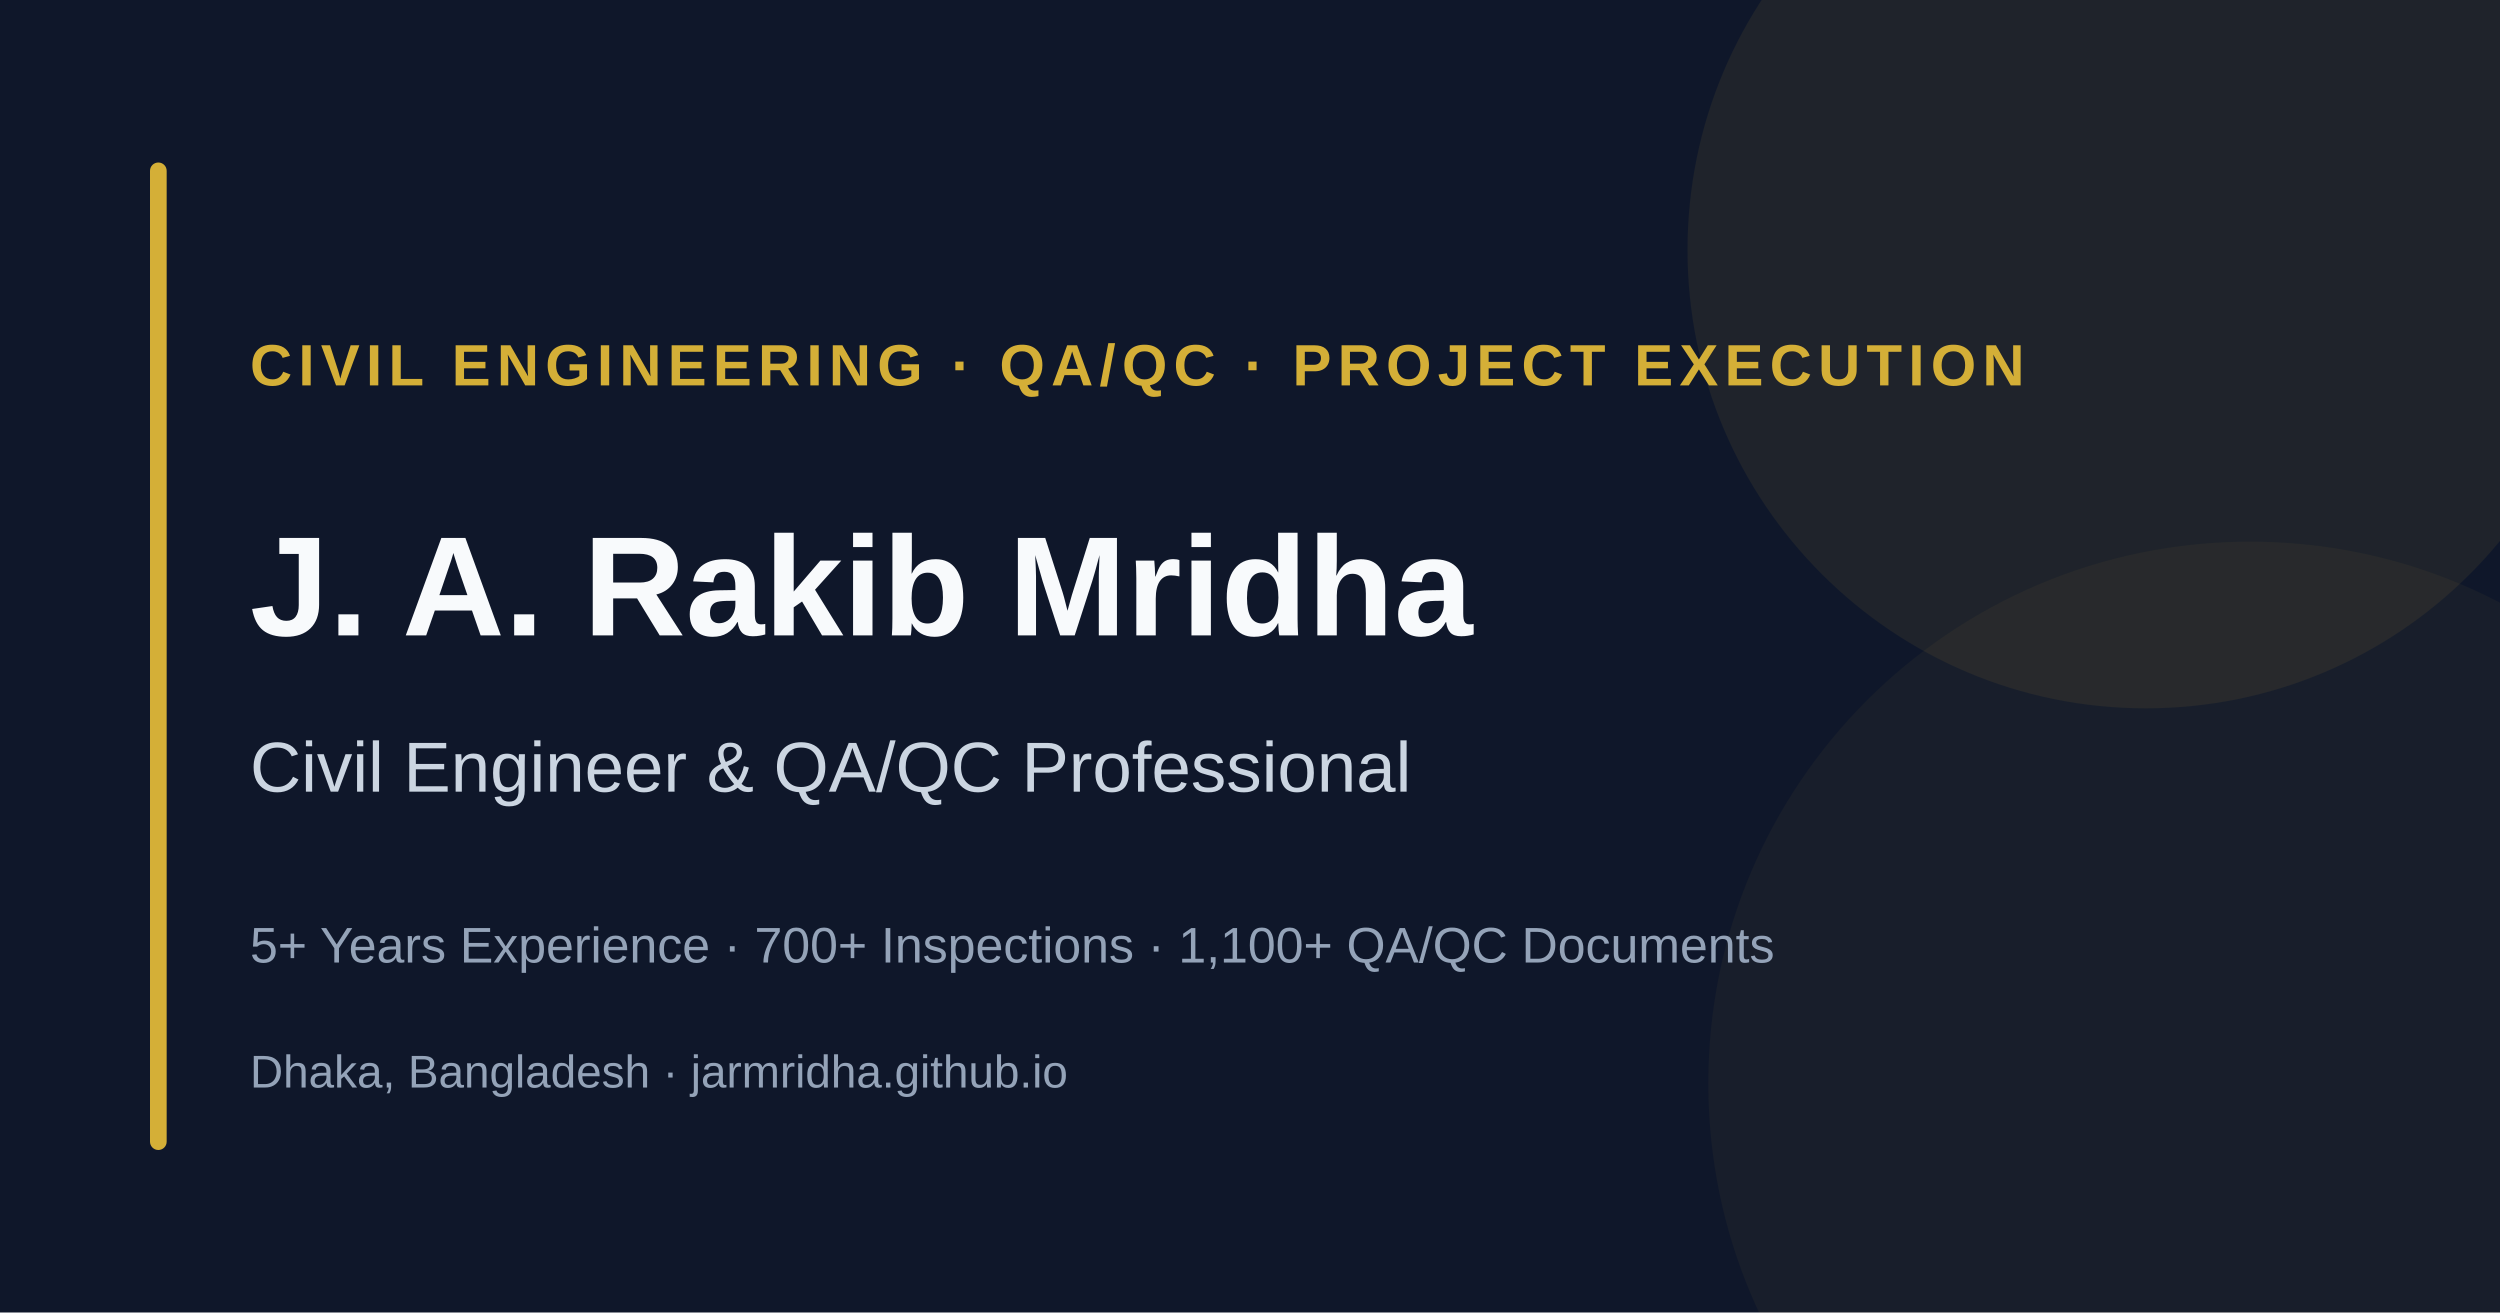
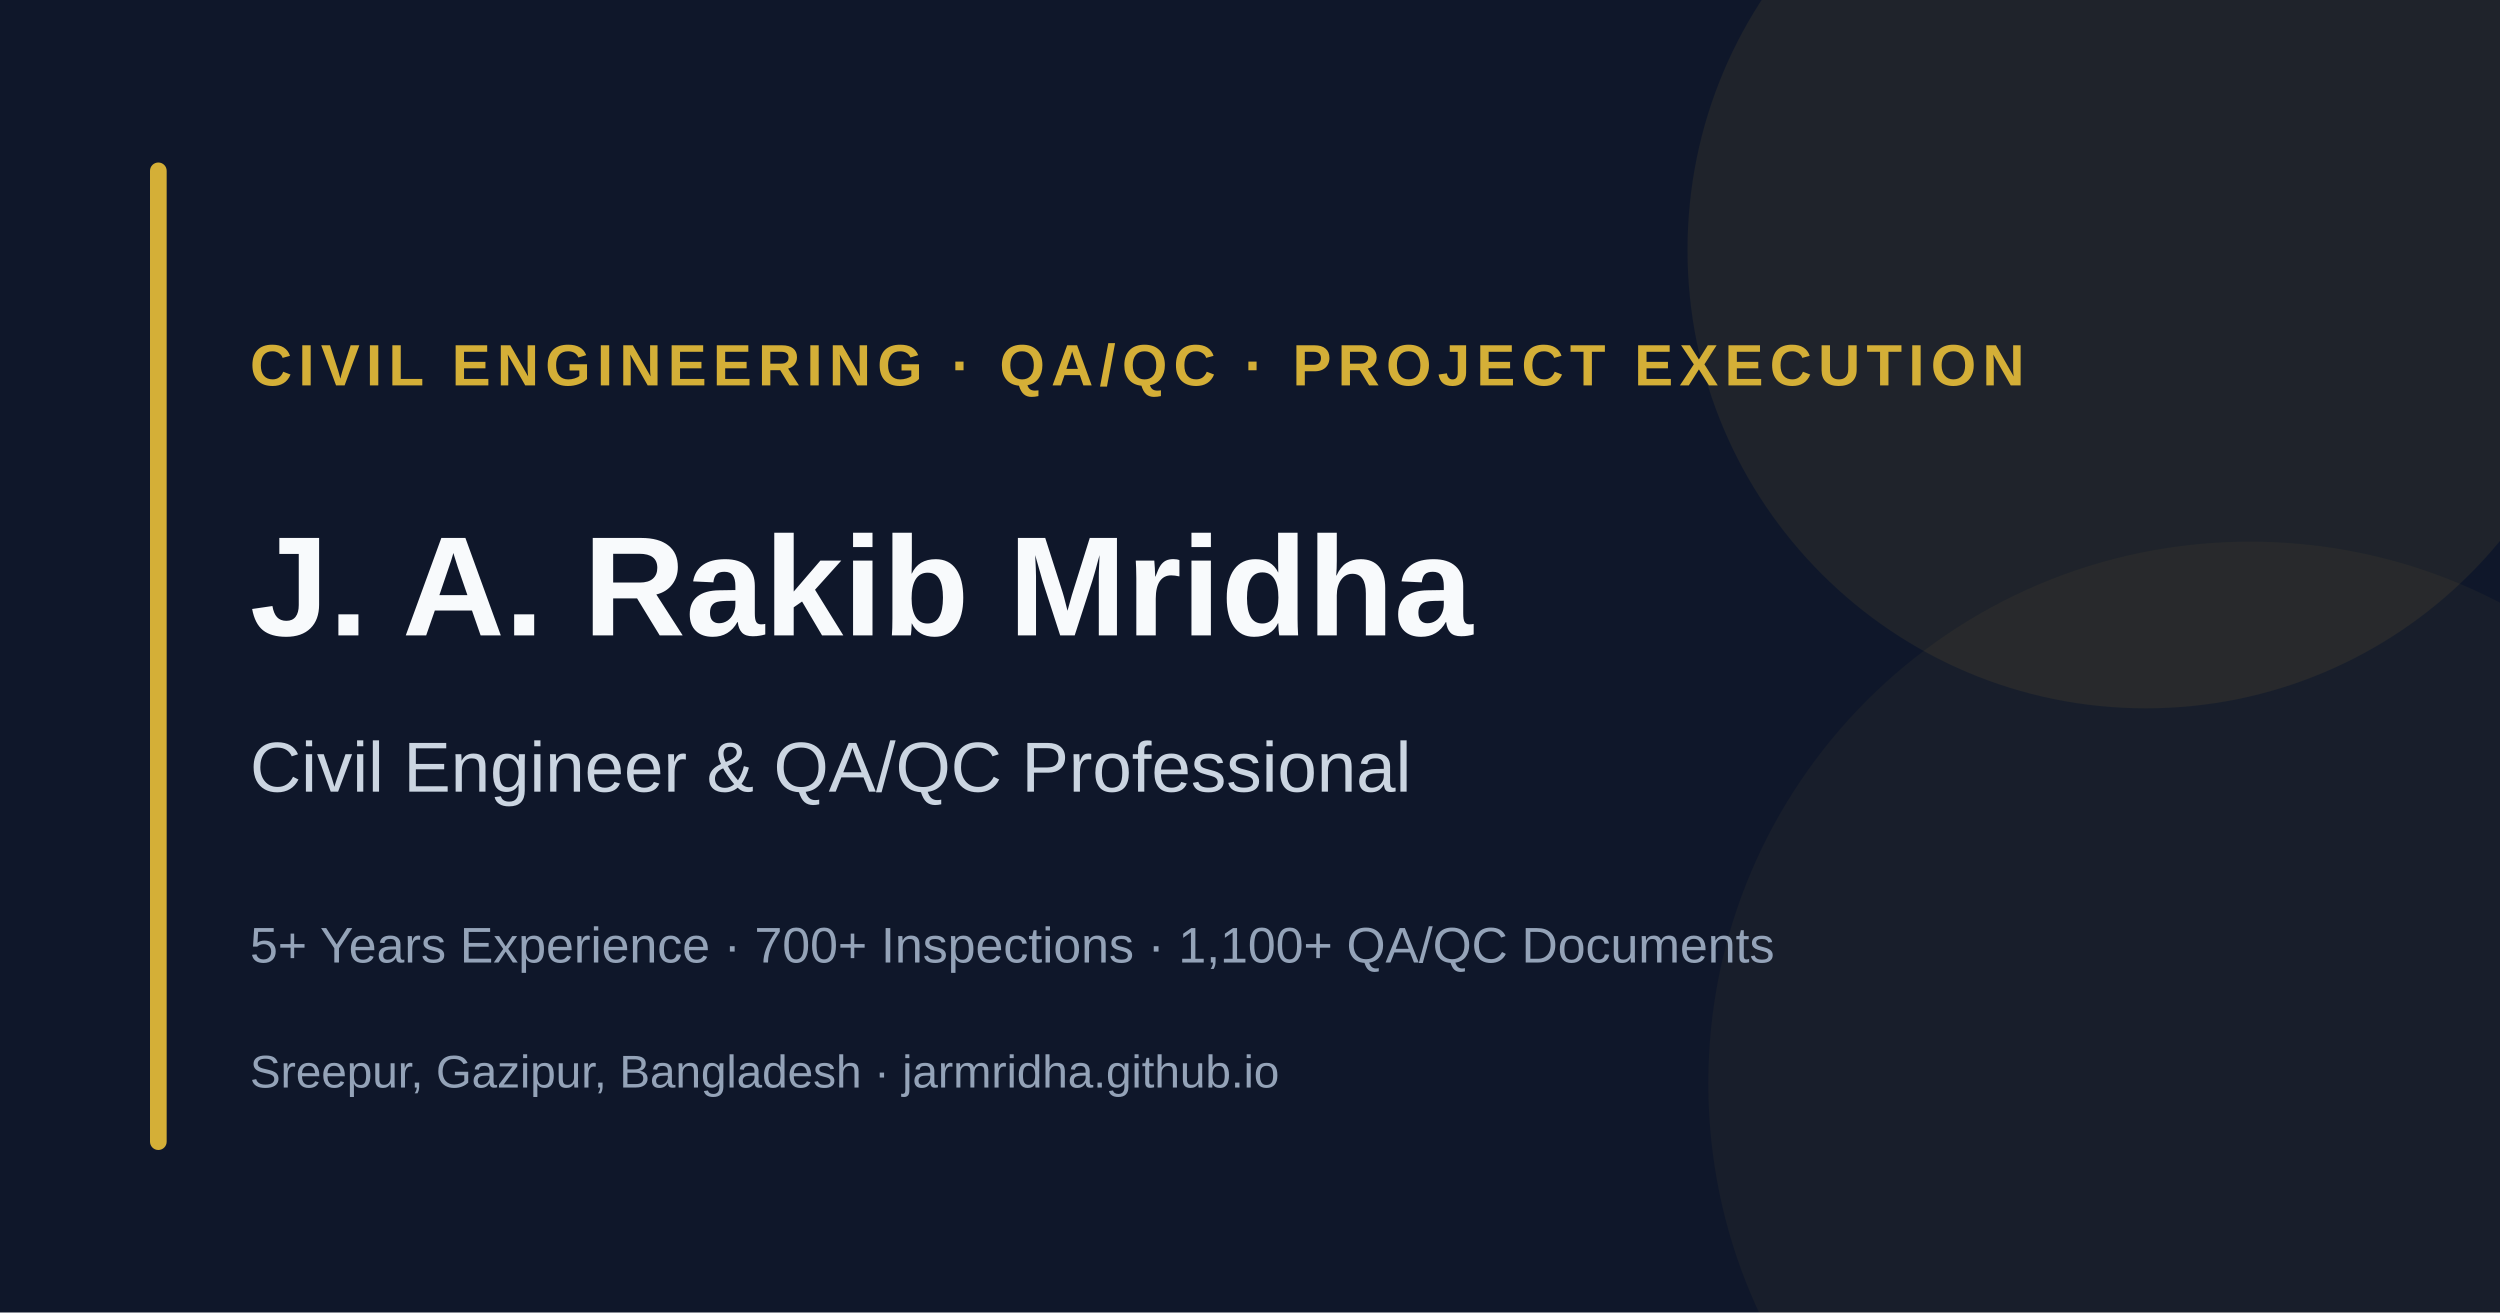
<svg xmlns="http://www.w3.org/2000/svg" width="1200" height="630" viewBox="0 0 1200 630" role="img" aria-labelledby="title desc">
  <rect width="1200" height="630" fill="#0f172a" />
  <circle cx="1030" cy="120" r="220" fill="#d4af37" opacity="0.08" />
  <circle cx="1080" cy="520" r="260" fill="#d4af37" opacity="0.05" />
  <rect x="72" y="78" width="8" height="474" rx="4" fill="#d4af37" />
  <text x="120" y="185" fill="#d4af37" font-family="Arial, Helvetica, sans-serif" font-size="28" font-weight="700" letter-spacing="3">CIVIL ENGINEERING · QA/QC · PROJECT EXECUTION</text>
  <text x="120" y="305" fill="#f8fafc" font-family="Arial, Helvetica, sans-serif" font-size="68" font-weight="700">J. A. Rakib Mridha</text>
  <text x="120" y="380" fill="#cbd5e1" font-family="Arial, Helvetica, sans-serif" font-size="34">Civil Engineer &amp; QA/QC Professional</text>
  <text x="120" y="462" fill="#94a3b8" font-family="Arial, Helvetica, sans-serif" font-size="24">5+ Years Experience · 700+ Inspections · 1,100+ QA/QC Documents</text>
-   <text x="120" y="522" fill="#94a3b8" font-family="Arial, Helvetica, sans-serif" font-size="22">Dhaka, Bangladesh · jarmridha.github.io</text>
+   <text x="120" y="522" fill="#94a3b8" font-family="Arial, Helvetica, sans-serif" font-size="22">Sreepur, Gazipur, Bangladesh · jarmridha.github.io</text>
</svg>
